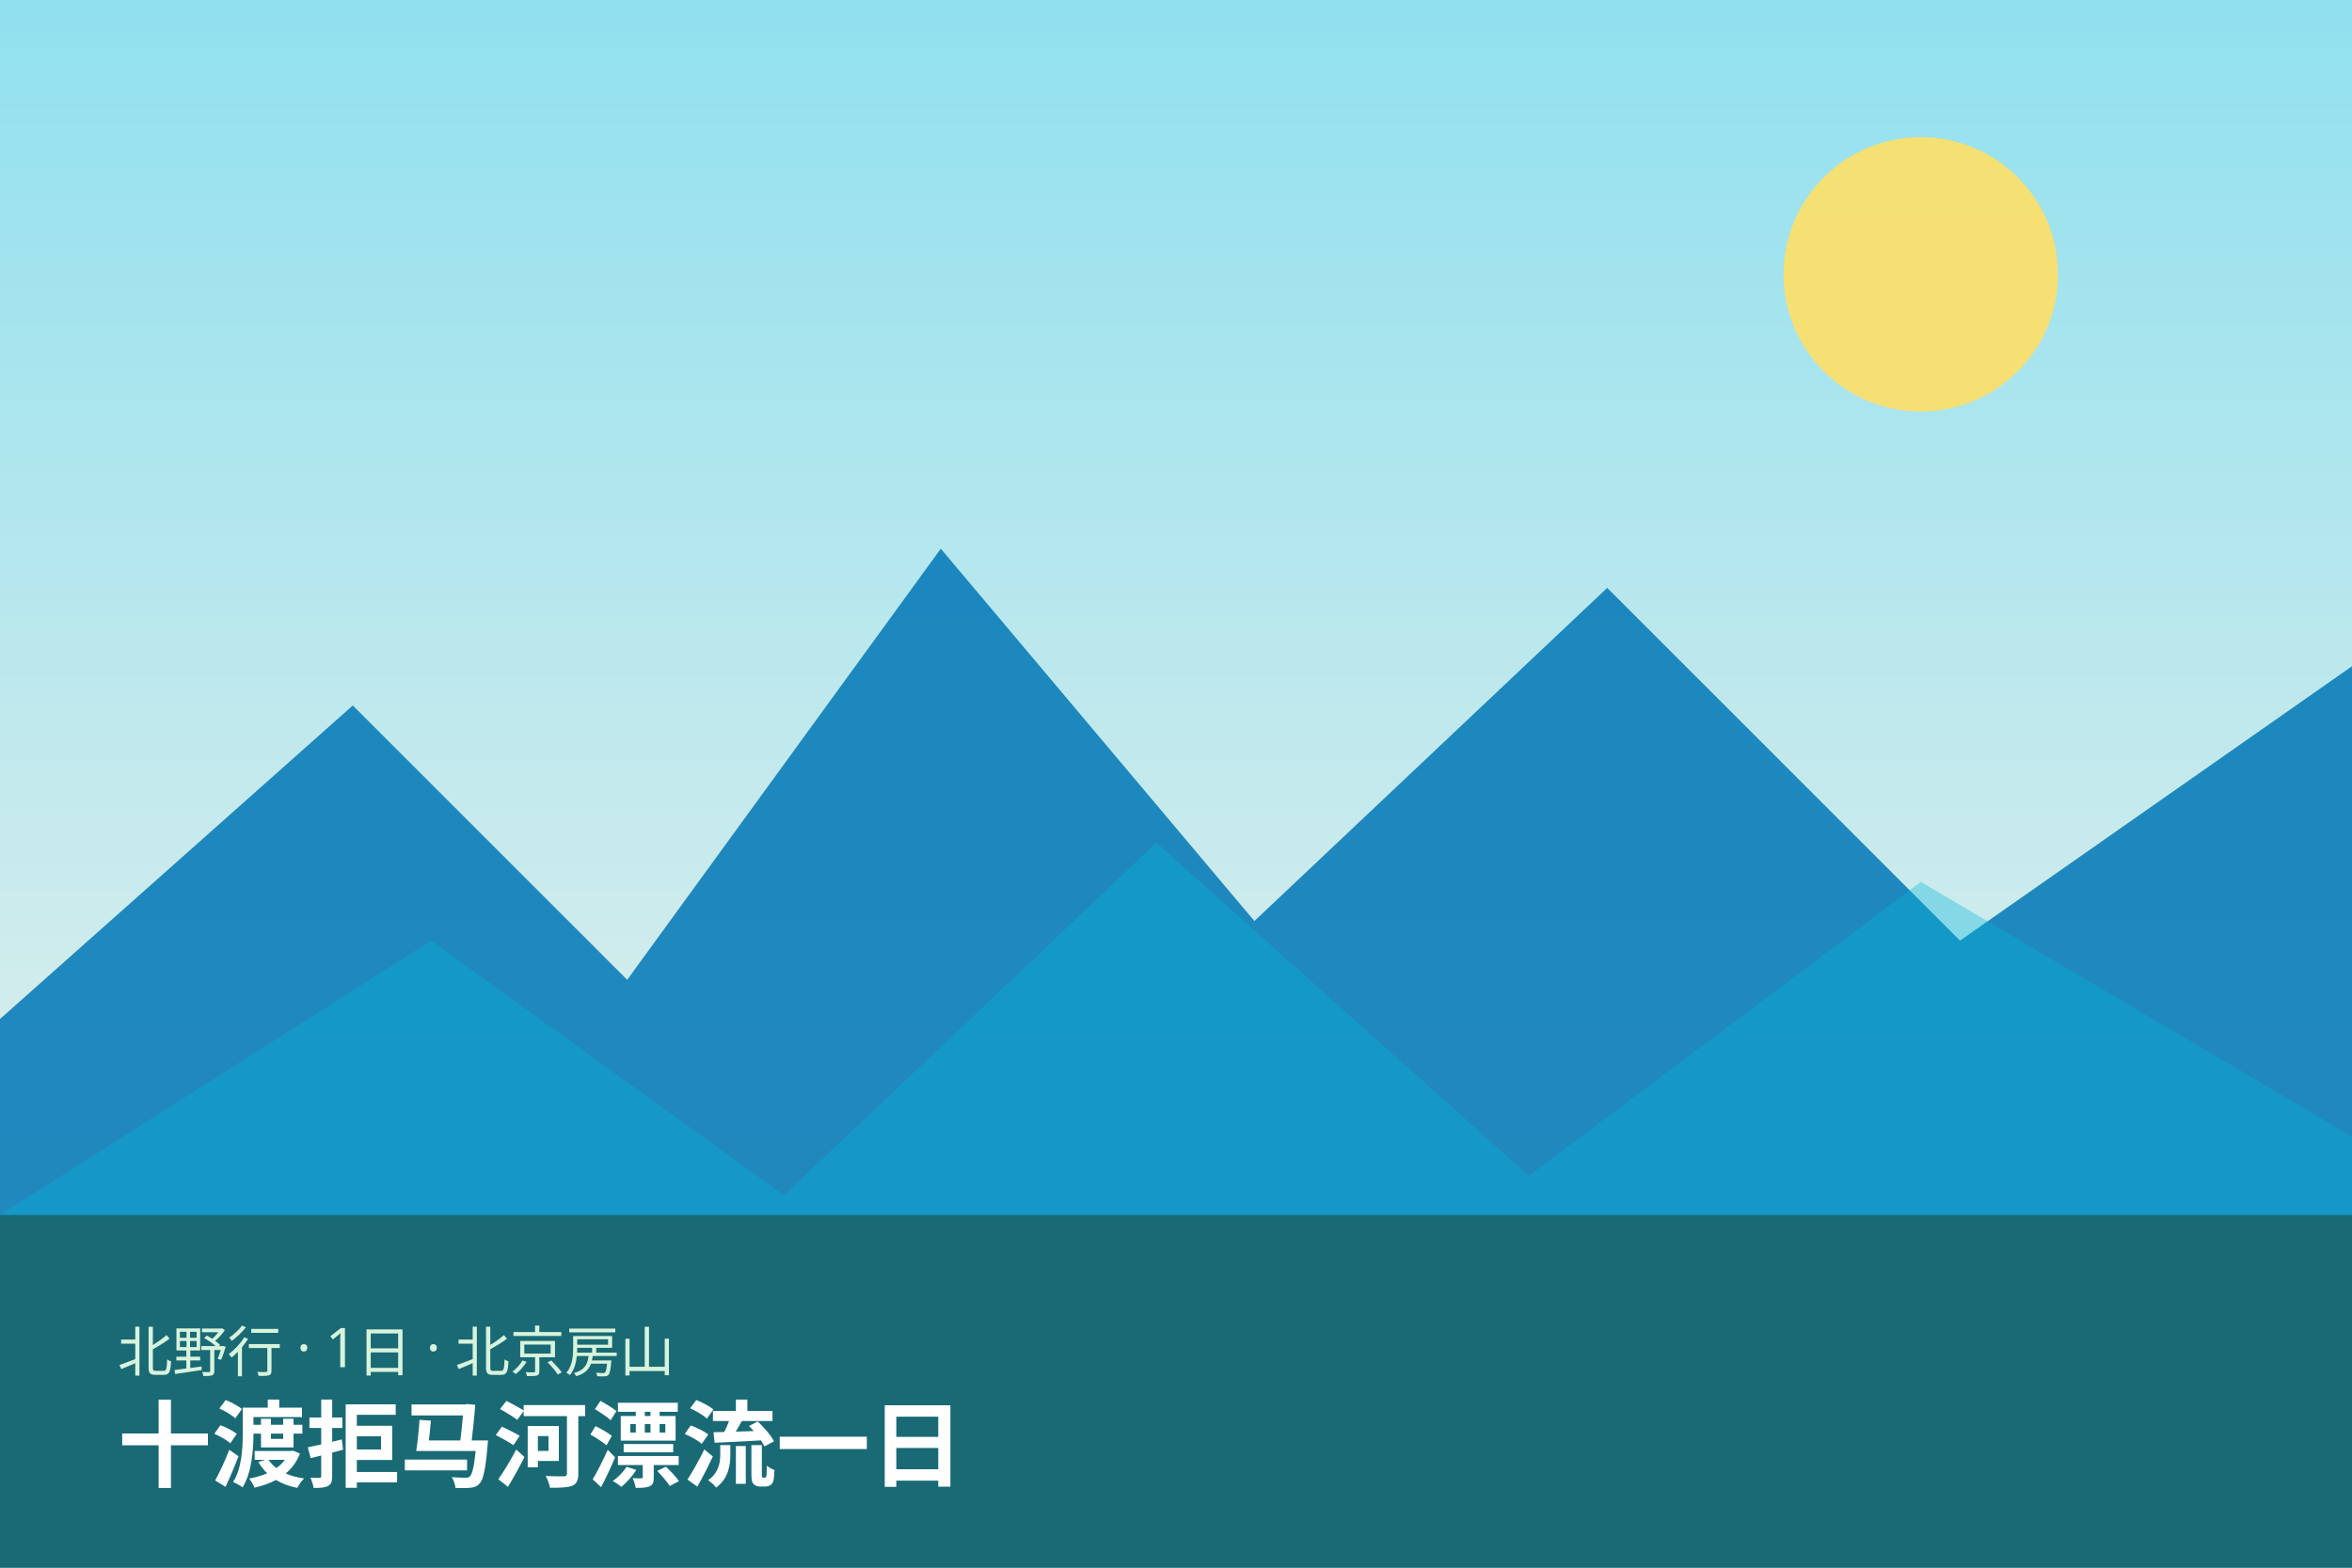
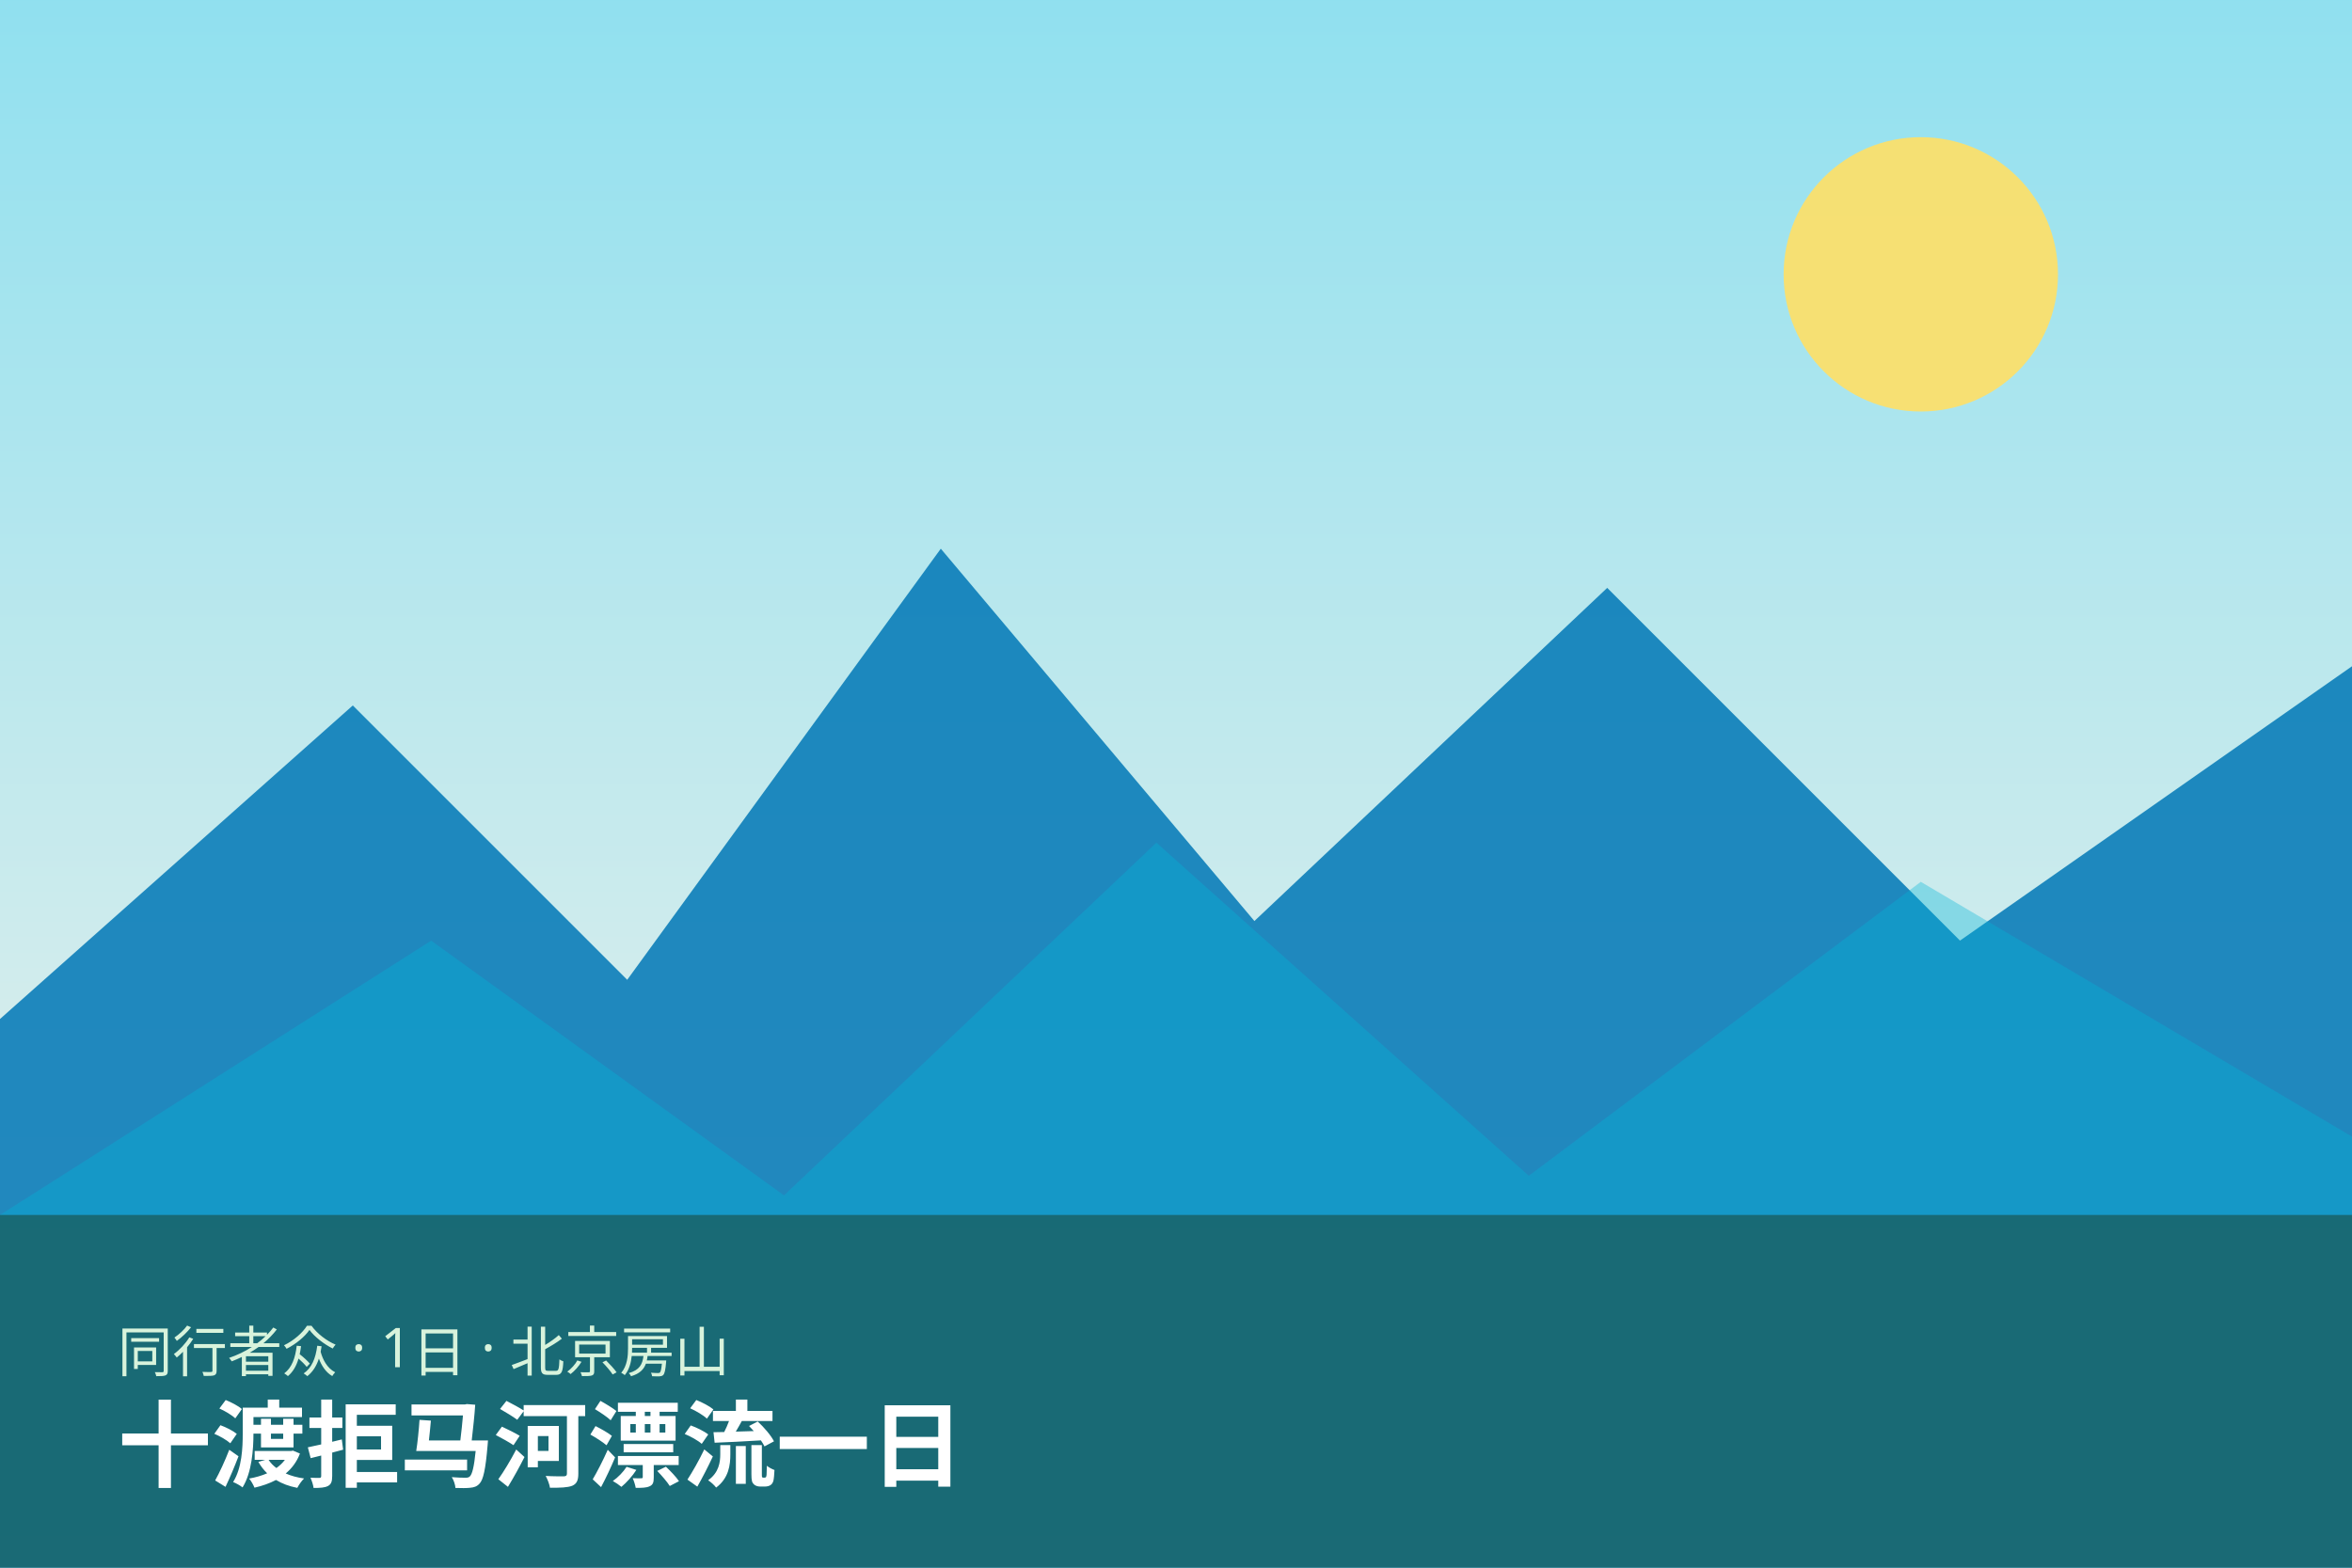
<svg xmlns="http://www.w3.org/2000/svg" width="1200" height="800" viewBox="0 0 1200 800">
  <defs>
    <linearGradient id="sky" x1="0" y1="0" x2="0" y2="1">
      <stop offset="0%" stop-color="#90e0ef" />
      <stop offset="100%" stop-color="#f7f3eb" />
    </linearGradient>
  </defs>
  <rect width="1200" height="800" fill="url(#sky)" />
  <circle cx="980" cy="140" r="70" fill="#ffe066" opacity="0.9" />
  <path d="M0 520 L180 360 L320 500 L480 280 L640 470 L820 300 L1000 480 L1200 340 L1200 800 L0 800 Z" fill="#0077b6" opacity="0.85" />
  <path d="M0 620 L220 480 L400 610 L590 430 L780 600 L980 450 L1200 580 L1200 800 L0 800 Z" fill="#00b4d8" opacity="0.35" />
  <rect x="0" y="620" width="1200" height="180" fill="#1b4332" opacity="0.55" />
-   <text x="60" y="700" font-family="PingFang SC, sans-serif" font-size="28" fill="#d8f3dc">北野行 · 1日 · 北京房山</text>
+   <text x="60" y="700" font-family="PingFang SC, sans-serif" font-size="28" fill="#d8f3dc">同行者众 · 1日 · 北京房山</text>
  <text x="60" y="755" font-family="PingFang SC, sans-serif" font-size="48" font-weight="700" fill="#ffffff">十渡拒马河漂流一日</text>
</svg>
